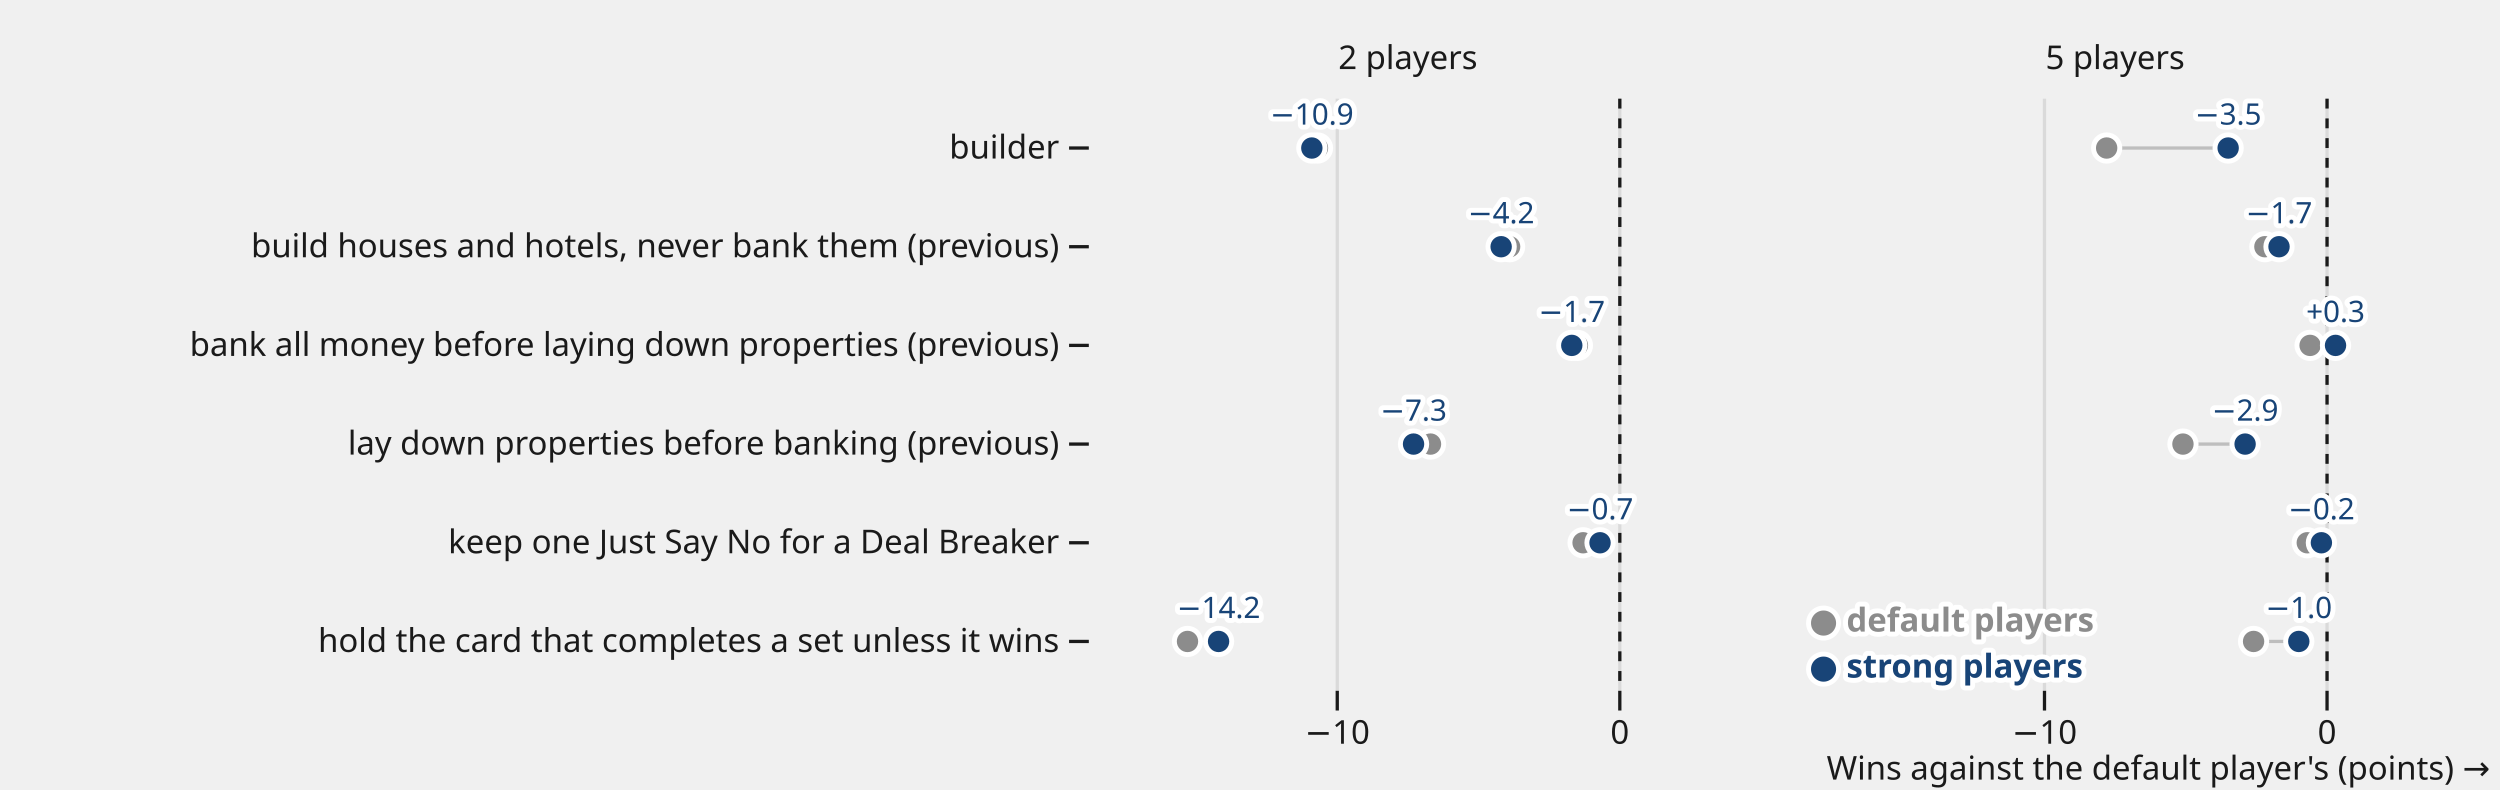
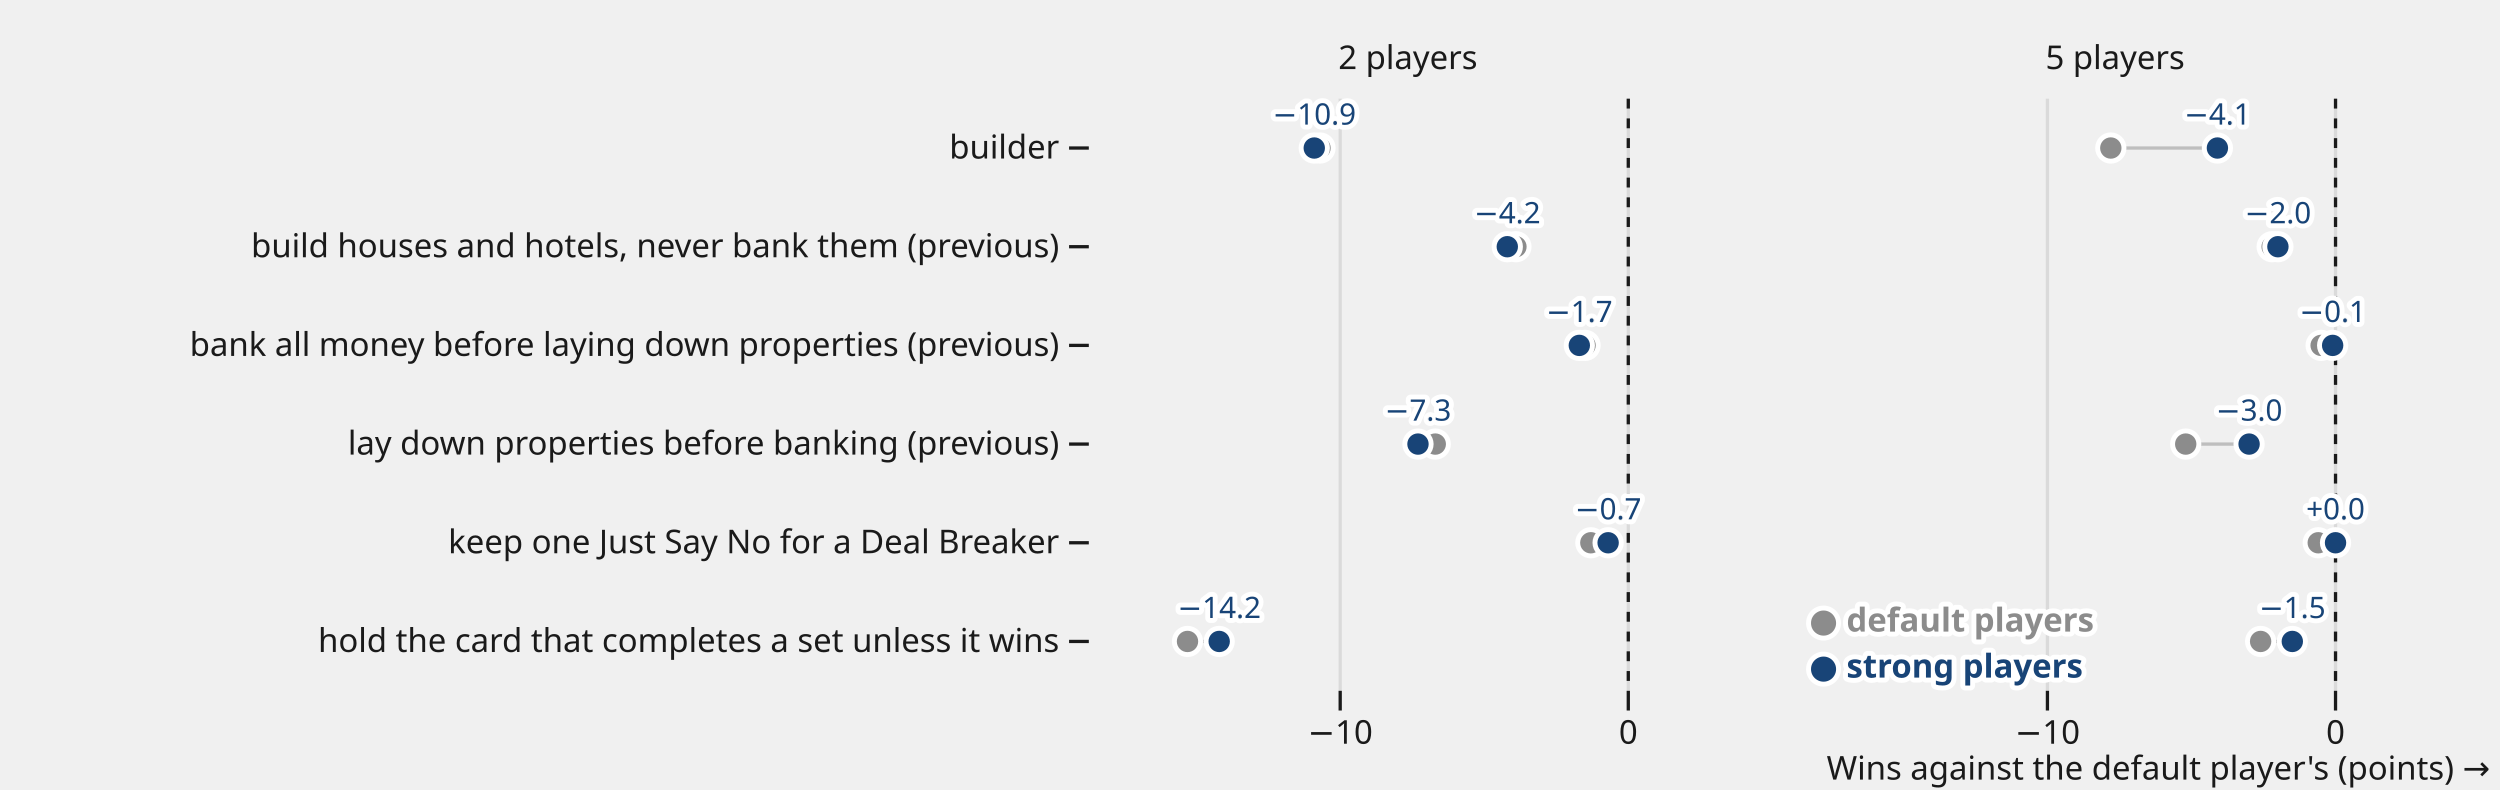
<svg xmlns="http://www.w3.org/2000/svg" class="plot-d6a7b5" fill="currentColor" font-family="system-ui, sans-serif" font-size="10" text-anchor="middle" width="760" height="240" viewBox="0 0 760 240" style="background: rgb(255, 255, 255); color: rgb(26, 26, 26);">
  <style>@media (prefers-color-scheme: dark) { :root { filter: invert(1) hue-rotate(180deg); background: none !important } }</style>
  <style>:where(.plot-d6a7b5) {
  --plot-background: white;
  display: block;
  height: auto;
  height: intrinsic;
  max-width: 100%;
}
:where(.plot-d6a7b5 text),
:where(.plot-d6a7b5 tspan) {
  white-space: pre;
}</style>
  <g aria-label="fx-axis tick label" transform="translate(0,-9)">
    <g transform="translate(1,0)">
      <text transform="translate(427,30)">2 players</text>
    </g>
    <g transform="translate(216,0)">
      <text transform="translate(427,30)">5 players</text>
    </g>
  </g>
  <g aria-label="y-axis tick" aria-hidden="true">
    <g fill="none" stroke="currentColor" transform="translate(1,0)">
      <path transform="translate(330,45)" d="M0,0L-6,0" />
      <path transform="translate(330,75)" d="M0,0L-6,0" />
      <path transform="translate(330,105)" d="M0,0L-6,0" />
      <path transform="translate(330,135)" d="M0,0L-6,0" />
      <path transform="translate(330,165)" d="M0,0L-6,0" />
      <path transform="translate(330,195)" d="M0,0L-6,0" />
    </g>
  </g>
  <g aria-label="y-axis tick label" transform="translate(-9,0)">
    <g text-anchor="end" transform="translate(1,0)">
      <text y="0.32em" transform="translate(330,45)">builder</text>
      <text y="0.32em" transform="translate(330,75)">build houses and hotels, never bank them (previous)</text>
      <text y="0.32em" transform="translate(330,105)">bank all money before laying down properties (previous)</text>
      <text y="0.32em" transform="translate(330,135)">lay down properties before banking (previous)</text>
      <text y="0.32em" transform="translate(330,165)">keep one Just Say No for a Deal Breaker</text>
      <text y="0.32em" transform="translate(330,195)">hold the card that completes a set unless it wins</text>
    </g>
  </g>
  <g aria-label="x-grid" aria-hidden="true">
    <g stroke="currentColor" stroke-opacity="0.1" transform="translate(1,0)">
-       <line x1="405.526" x2="405.526" y1="30" y2="210" />
-       <line x1="491.423" x2="491.423" y1="30" y2="210" />
+       <line x1="406.418" x2="406.418" y1="30" y2="210" />
+       <line x1="494" x2="494" y1="30" y2="210" />
    </g>
    <g stroke="currentColor" stroke-opacity="0.1" transform="translate(216,0)">
-       <line x1="405.526" x2="405.526" y1="30" y2="210" />
-       <line x1="491.423" x2="491.423" y1="30" y2="210" />
+       <line x1="406.418" x2="406.418" y1="30" y2="210" />
+       <line x1="494" x2="494" y1="30" y2="210" />
    </g>
  </g>
  <g aria-label="x-axis tick" aria-hidden="true">
    <g fill="none" stroke="currentColor" transform="translate(1,0)">
-       <path transform="translate(405.5256,210)" d="M0,0L0,6" />
-       <path transform="translate(491.4231,210)" d="M0,0L0,6" />
+       <path transform="translate(406.4183,210)" d="M0,0L0,6" />
+       <path transform="translate(494,210)" d="M0,0L0,6" />
    </g>
    <g fill="none" stroke="currentColor" transform="translate(216,0)">
-       <path transform="translate(405.5256,210)" d="M0,0L0,6" />
-       <path transform="translate(491.4231,210)" d="M0,0L0,6" />
+       <path transform="translate(406.4183,210)" d="M0,0L0,6" />
+       <path transform="translate(494,210)" d="M0,0L0,6" />
    </g>
  </g>
  <g aria-label="x-axis tick label" transform="translate(0,9)">
    <g font-variant="tabular-nums" transform="translate(1,0)">
-       <text y="0.71em" transform="translate(405.5256,210)">−10</text>
-       <text y="0.71em" transform="translate(491.4231,210)">0</text>
+       <text y="0.71em" transform="translate(406.4183,210)">−10</text>
+       <text y="0.71em" transform="translate(494,210)">0</text>
    </g>
    <g font-variant="tabular-nums" transform="translate(216,0)">
-       <text y="0.71em" transform="translate(405.5256,210)">−10</text>
-       <text y="0.71em" transform="translate(491.4231,210)">0</text>
+       <text y="0.71em" transform="translate(406.4183,210)">−10</text>
+       <text y="0.71em" transform="translate(494,210)">0</text>
    </g>
  </g>
  <g aria-label="x-axis label" text-anchor="end" transform="translate(17,27)">
    <text transform="translate(740,210)">Wins against the default player's (points) →</text>
  </g>
  <g aria-label="rule">
    <g stroke="#1a1a1a" stroke-dasharray="3,3" transform="translate(1,0)">
-       <line x1="491.423" x2="491.423" y1="30" y2="210" />
+       <line x1="494" x2="494" y1="30" y2="210" />
    </g>
    <g stroke="#1a1a1a" stroke-dasharray="3,3" transform="translate(216,0)">
-       <line x1="491.423" x2="491.423" y1="30" y2="210" />
+       <line x1="494" x2="494" y1="30" y2="210" />
    </g>
  </g>
  <g aria-label="rule">
    <g stroke="#8c8c8c" stroke-opacity="0.5" transform="translate(1,0)">
-       <line x1="399.513" x2="397.795" y1="45" y2="45" />
-       <line x1="457.923" x2="455.346" y1="75" y2="75" />
-       <line x1="478.538" x2="476.821" y1="105" y2="105" />
-       <line x1="433.872" x2="428.718" y1="135" y2="135" />
-       <line x1="480.256" x2="485.41" y1="165" y2="165" />
-       <line x1="360" x2="369.449" y1="195" y2="195" />
+       <line x1="400.288" x2="398.536" y1="45" y2="45" />
+       <line x1="459.843" x2="457.216" y1="75" y2="75" />
+       <line x1="480.863" x2="479.111" y1="105" y2="105" />
+       <line x1="435.32" x2="430.065" y1="135" y2="135" />
+       <line x1="482.614" x2="487.869" y1="165" y2="165" />
+       <line x1="360" x2="369.634" y1="195" y2="195" />
    </g>
    <g stroke="#8c8c8c" stroke-opacity="0.5" transform="translate(216,0)">
-       <line x1="424.423" x2="461.359" y1="45" y2="45" />
-       <line x1="472.526" x2="476.821" y1="75" y2="75" />
-       <line x1="486.269" x2="494" y1="105" y2="105" />
-       <line x1="447.615" x2="466.513" y1="135" y2="135" />
-       <line x1="485.41" x2="489.705" y1="165" y2="165" />
-       <line x1="469.09" x2="482.833" y1="195" y2="195" />
+       <line x1="425.686" x2="458.092" y1="45" y2="45" />
+       <line x1="474.732" x2="476.484" y1="75" y2="75" />
+       <line x1="489.621" x2="493.124" y1="105" y2="105" />
+       <line x1="448.458" x2="467.725" y1="135" y2="135" />
+       <line x1="488.745" x2="494" y1="165" y2="165" />
+       <line x1="471.229" x2="480.863" y1="195" y2="195" />
    </g>
  </g>
  <g aria-label="dot">
    <g stroke="#ffffff" stroke-width="1.5" transform="translate(1,0)">
-       <circle cx="399.513" cy="45" r="4" fill="#8c8c8c" />
-       <circle cx="397.795" cy="45" r="4" fill="#184477" />
-       <circle cx="457.923" cy="75" r="4" fill="#8c8c8c" />
-       <circle cx="455.346" cy="75" r="4" fill="#184477" />
-       <circle cx="478.538" cy="105" r="4" fill="#8c8c8c" />
-       <circle cx="476.821" cy="105" r="4" fill="#184477" />
-       <circle cx="433.872" cy="135" r="4" fill="#8c8c8c" />
-       <circle cx="428.718" cy="135" r="4" fill="#184477" />
-       <circle cx="480.256" cy="165" r="4" fill="#8c8c8c" />
-       <circle cx="485.41" cy="165" r="4" fill="#184477" />
+       <circle cx="400.288" cy="45" r="4" fill="#8c8c8c" />
+       <circle cx="398.536" cy="45" r="4" fill="#184477" />
+       <circle cx="459.843" cy="75" r="4" fill="#8c8c8c" />
+       <circle cx="457.216" cy="75" r="4" fill="#184477" />
+       <circle cx="480.863" cy="105" r="4" fill="#8c8c8c" />
+       <circle cx="479.111" cy="105" r="4" fill="#184477" />
+       <circle cx="435.32" cy="135" r="4" fill="#8c8c8c" />
+       <circle cx="430.065" cy="135" r="4" fill="#184477" />
+       <circle cx="482.614" cy="165" r="4" fill="#8c8c8c" />
+       <circle cx="487.869" cy="165" r="4" fill="#184477" />
      <circle cx="360" cy="195" r="4" fill="#8c8c8c" />
-       <circle cx="369.449" cy="195" r="4" fill="#184477" />
+       <circle cx="369.634" cy="195" r="4" fill="#184477" />
    </g>
    <g stroke="#ffffff" stroke-width="1.5" transform="translate(216,0)">
-       <circle cx="424.423" cy="45" r="4" fill="#8c8c8c" />
-       <circle cx="461.359" cy="45" r="4" fill="#184477" />
-       <circle cx="472.526" cy="75" r="4" fill="#8c8c8c" />
-       <circle cx="476.821" cy="75" r="4" fill="#184477" />
-       <circle cx="486.269" cy="105" r="4" fill="#8c8c8c" />
-       <circle cx="494" cy="105" r="4" fill="#184477" />
-       <circle cx="447.615" cy="135" r="4" fill="#8c8c8c" />
-       <circle cx="466.513" cy="135" r="4" fill="#184477" />
-       <circle cx="485.41" cy="165" r="4" fill="#8c8c8c" />
-       <circle cx="489.705" cy="165" r="4" fill="#184477" />
-       <circle cx="469.09" cy="195" r="4" fill="#8c8c8c" />
-       <circle cx="482.833" cy="195" r="4" fill="#184477" />
+       <circle cx="425.686" cy="45" r="4" fill="#8c8c8c" />
+       <circle cx="458.092" cy="45" r="4" fill="#184477" />
+       <circle cx="474.732" cy="75" r="4" fill="#8c8c8c" />
+       <circle cx="476.484" cy="75" r="4" fill="#184477" />
+       <circle cx="489.621" cy="105" r="4" fill="#8c8c8c" />
+       <circle cx="493.124" cy="105" r="4" fill="#184477" />
+       <circle cx="448.458" cy="135" r="4" fill="#8c8c8c" />
+       <circle cx="467.725" cy="135" r="4" fill="#184477" />
+       <circle cx="488.745" cy="165" r="4" fill="#8c8c8c" />
+       <circle cx="494" cy="165" r="4" fill="#184477" />
+       <circle cx="471.229" cy="195" r="4" fill="#8c8c8c" />
+       <circle cx="480.863" cy="195" r="4" fill="#184477" />
    </g>
  </g>
  <g aria-label="text" transform="translate(0,-10)">
    <g fill="#184477" stroke="#ffffff" stroke-width="3" stroke-linejoin="round" paint-order="stroke" font-size="9" transform="translate(1,0)">
-       <text y="0.32em" transform="translate(397.7949,45)">−10.9</text>
-       <text y="0.32em" transform="translate(455.3462,75)">−4.2</text>
-       <text y="0.32em" transform="translate(476.8205,105)">−1.7</text>
-       <text y="0.32em" transform="translate(428.7179,135)">−7.3</text>
-       <text y="0.32em" transform="translate(485.4103,165)">−0.7</text>
-       <text y="0.32em" transform="translate(369.4487,195)">−14.2</text>
+       <text y="0.32em" transform="translate(398.5359,45)">−10.9</text>
+       <text y="0.32em" transform="translate(457.2157,75)">−4.2</text>
+       <text y="0.32em" transform="translate(479.1111,105)">−1.7</text>
+       <text y="0.32em" transform="translate(430.0654,135)">−7.3</text>
+       <text y="0.32em" transform="translate(487.8693,165)">−0.7</text>
+       <text y="0.32em" transform="translate(369.634,195)">−14.2</text>
    </g>
    <g fill="#184477" stroke="#ffffff" stroke-width="3" stroke-linejoin="round" paint-order="stroke" font-size="9" transform="translate(216,0)">
-       <text y="0.32em" transform="translate(461.359,45)">−3.5</text>
-       <text y="0.32em" transform="translate(476.8205,75)">−1.7</text>
-       <text y="0.32em" transform="translate(494,105)">+0.3</text>
-       <text y="0.32em" transform="translate(466.5128,135)">−2.9</text>
-       <text y="0.32em" transform="translate(489.7051,165)">−0.2</text>
-       <text y="0.32em" transform="translate(482.8333,195)">−1.0</text>
+       <text y="0.32em" transform="translate(458.0915,45)">−4.1</text>
+       <text y="0.32em" transform="translate(476.4837,75)">−2.0</text>
+       <text y="0.32em" transform="translate(493.1242,105)">−0.1</text>
+       <text y="0.32em" transform="translate(467.7255,135)">−3.0</text>
+       <text y="0.32em" transform="translate(494,165)">+0.0</text>
+       <text y="0.32em" transform="translate(480.8627,195)">−1.5</text>
    </g>
  </g>
  <g aria-label="text" transform="translate(4,-18)">
    <g fill="#8c8c8c" stroke="#ffffff" stroke-width="3" stroke-linejoin="round" paint-order="stroke" text-anchor="start" font-size="10" font-weight="bold" transform="translate(216,0)">
      <text transform="translate(330,210)">● default players</text>
    </g>
  </g>
  <g aria-label="text" transform="translate(4,-4)">
    <g fill="#184477" stroke="#ffffff" stroke-width="3" stroke-linejoin="round" paint-order="stroke" text-anchor="start" font-size="10" font-weight="bold" transform="translate(216,0)">
      <text transform="translate(330,210)">● strong players</text>
    </g>
  </g>
</svg>
